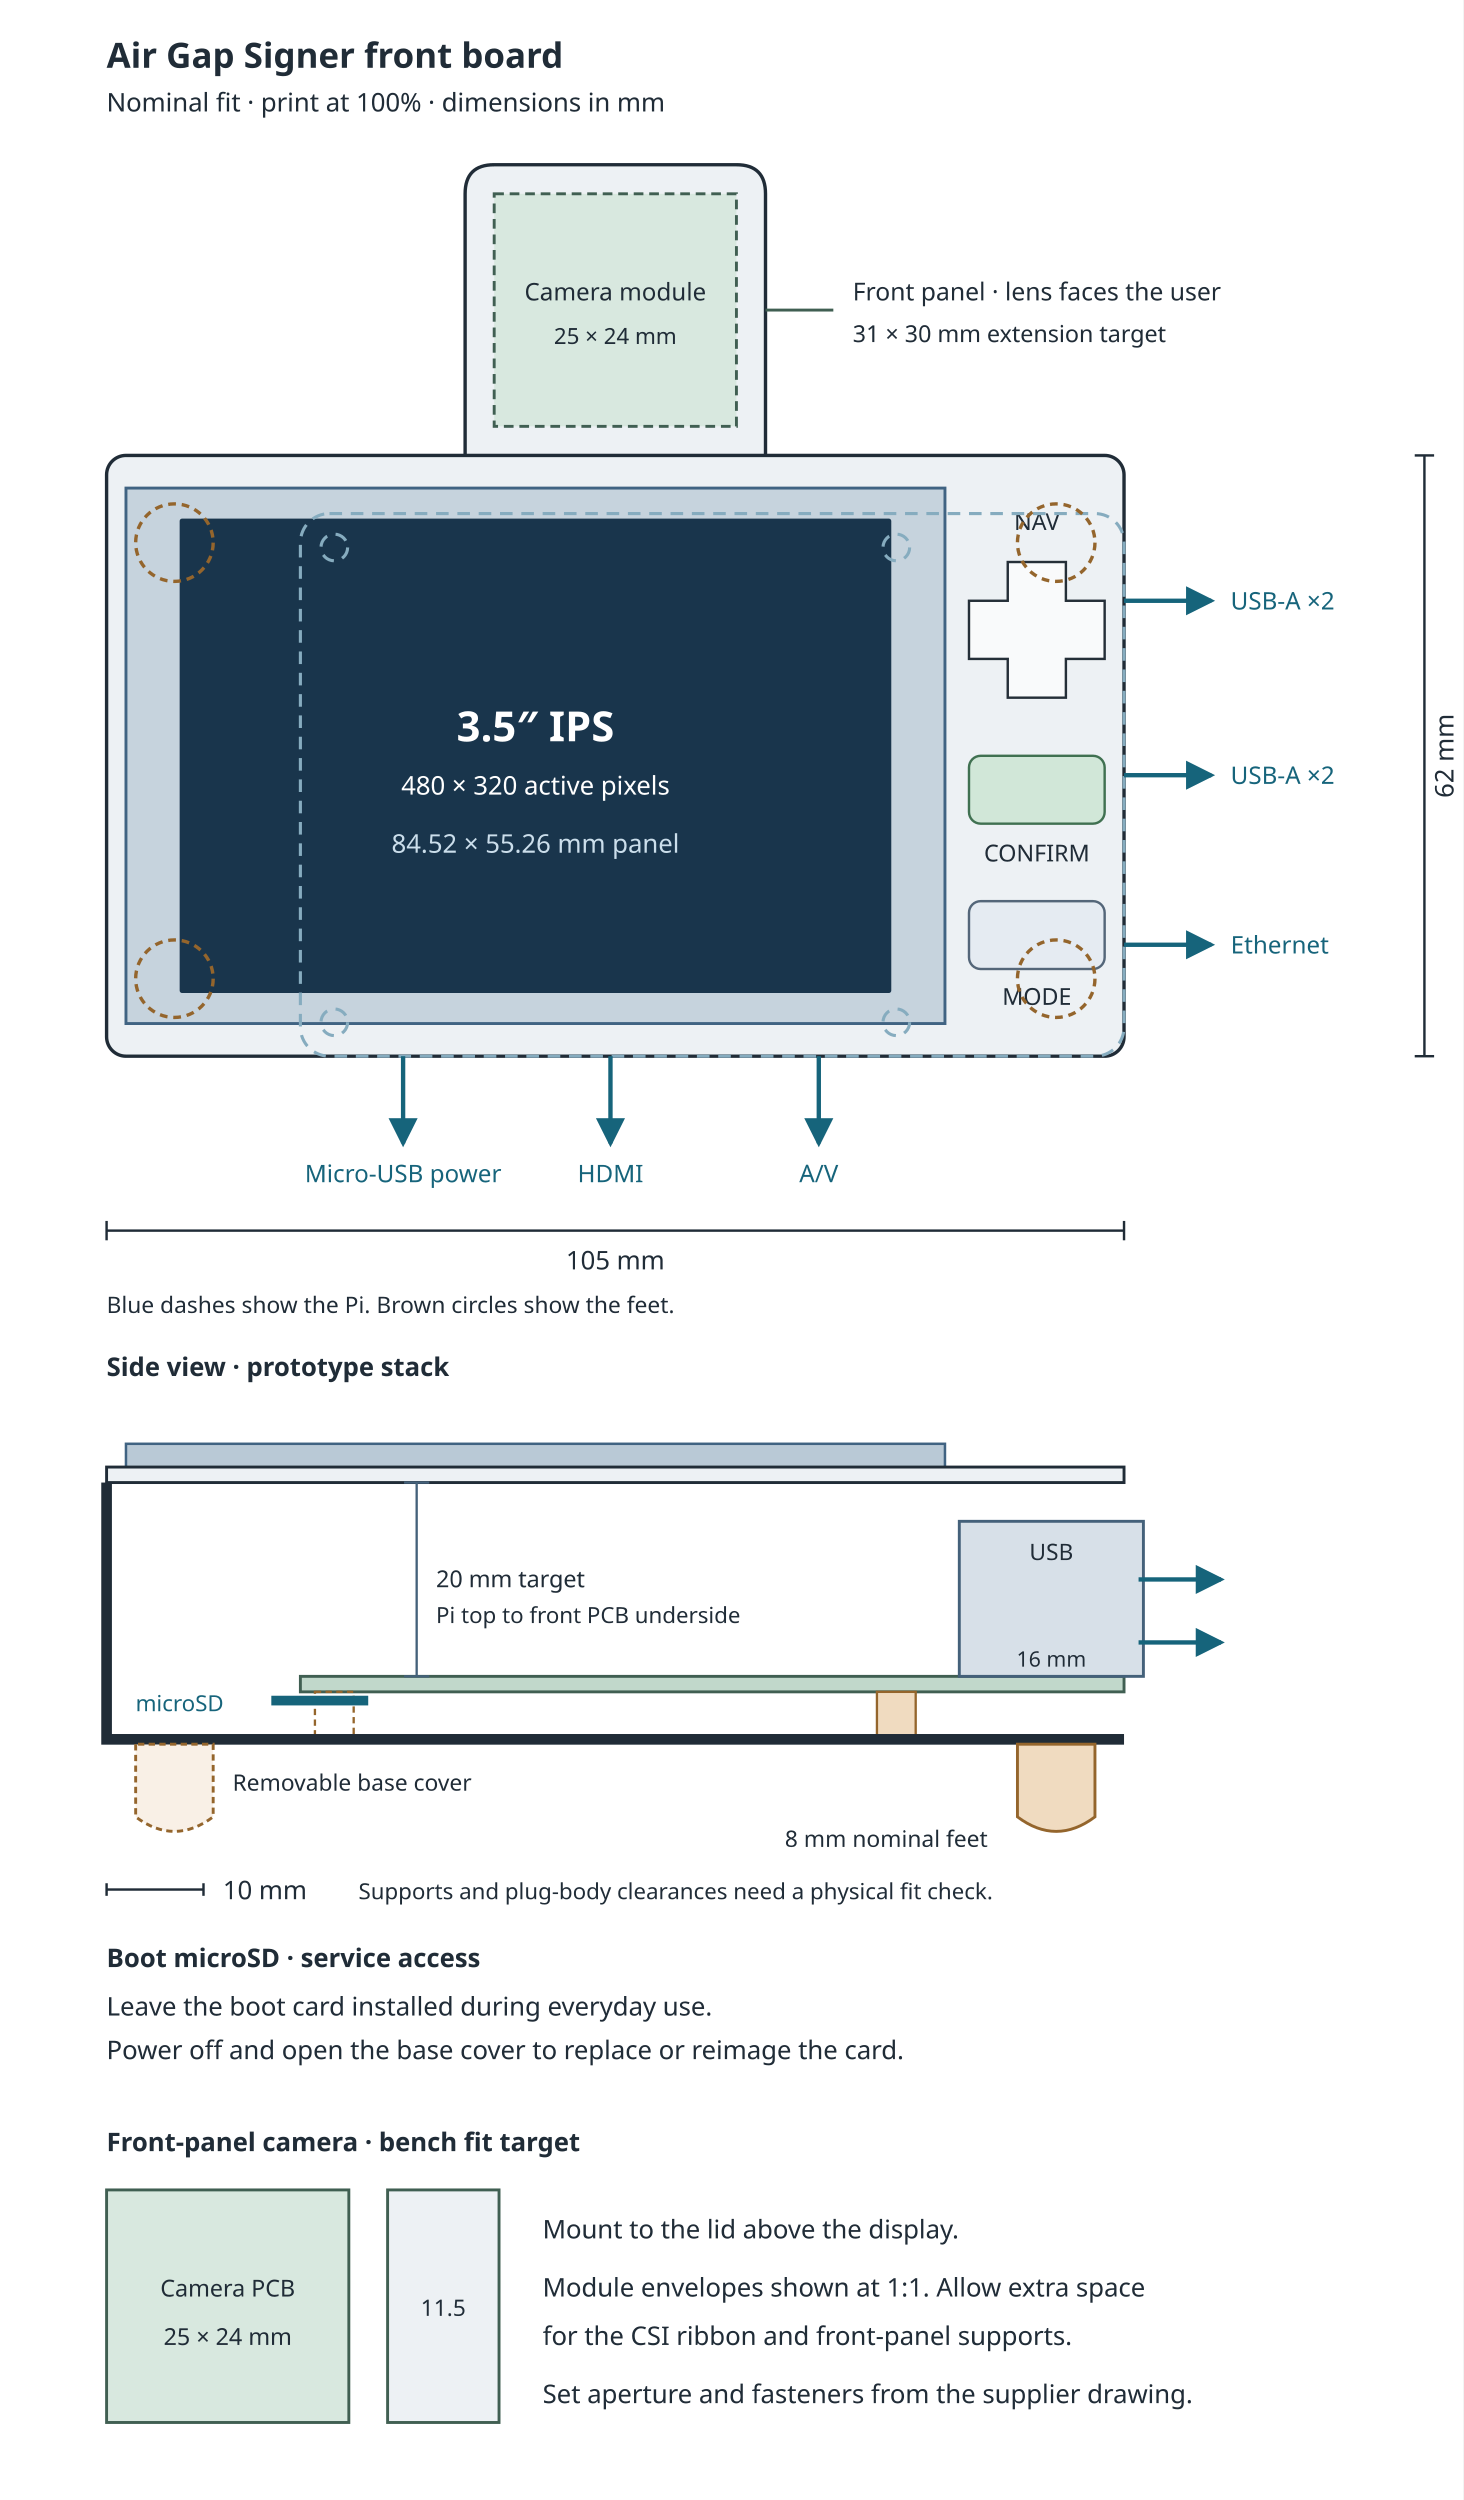
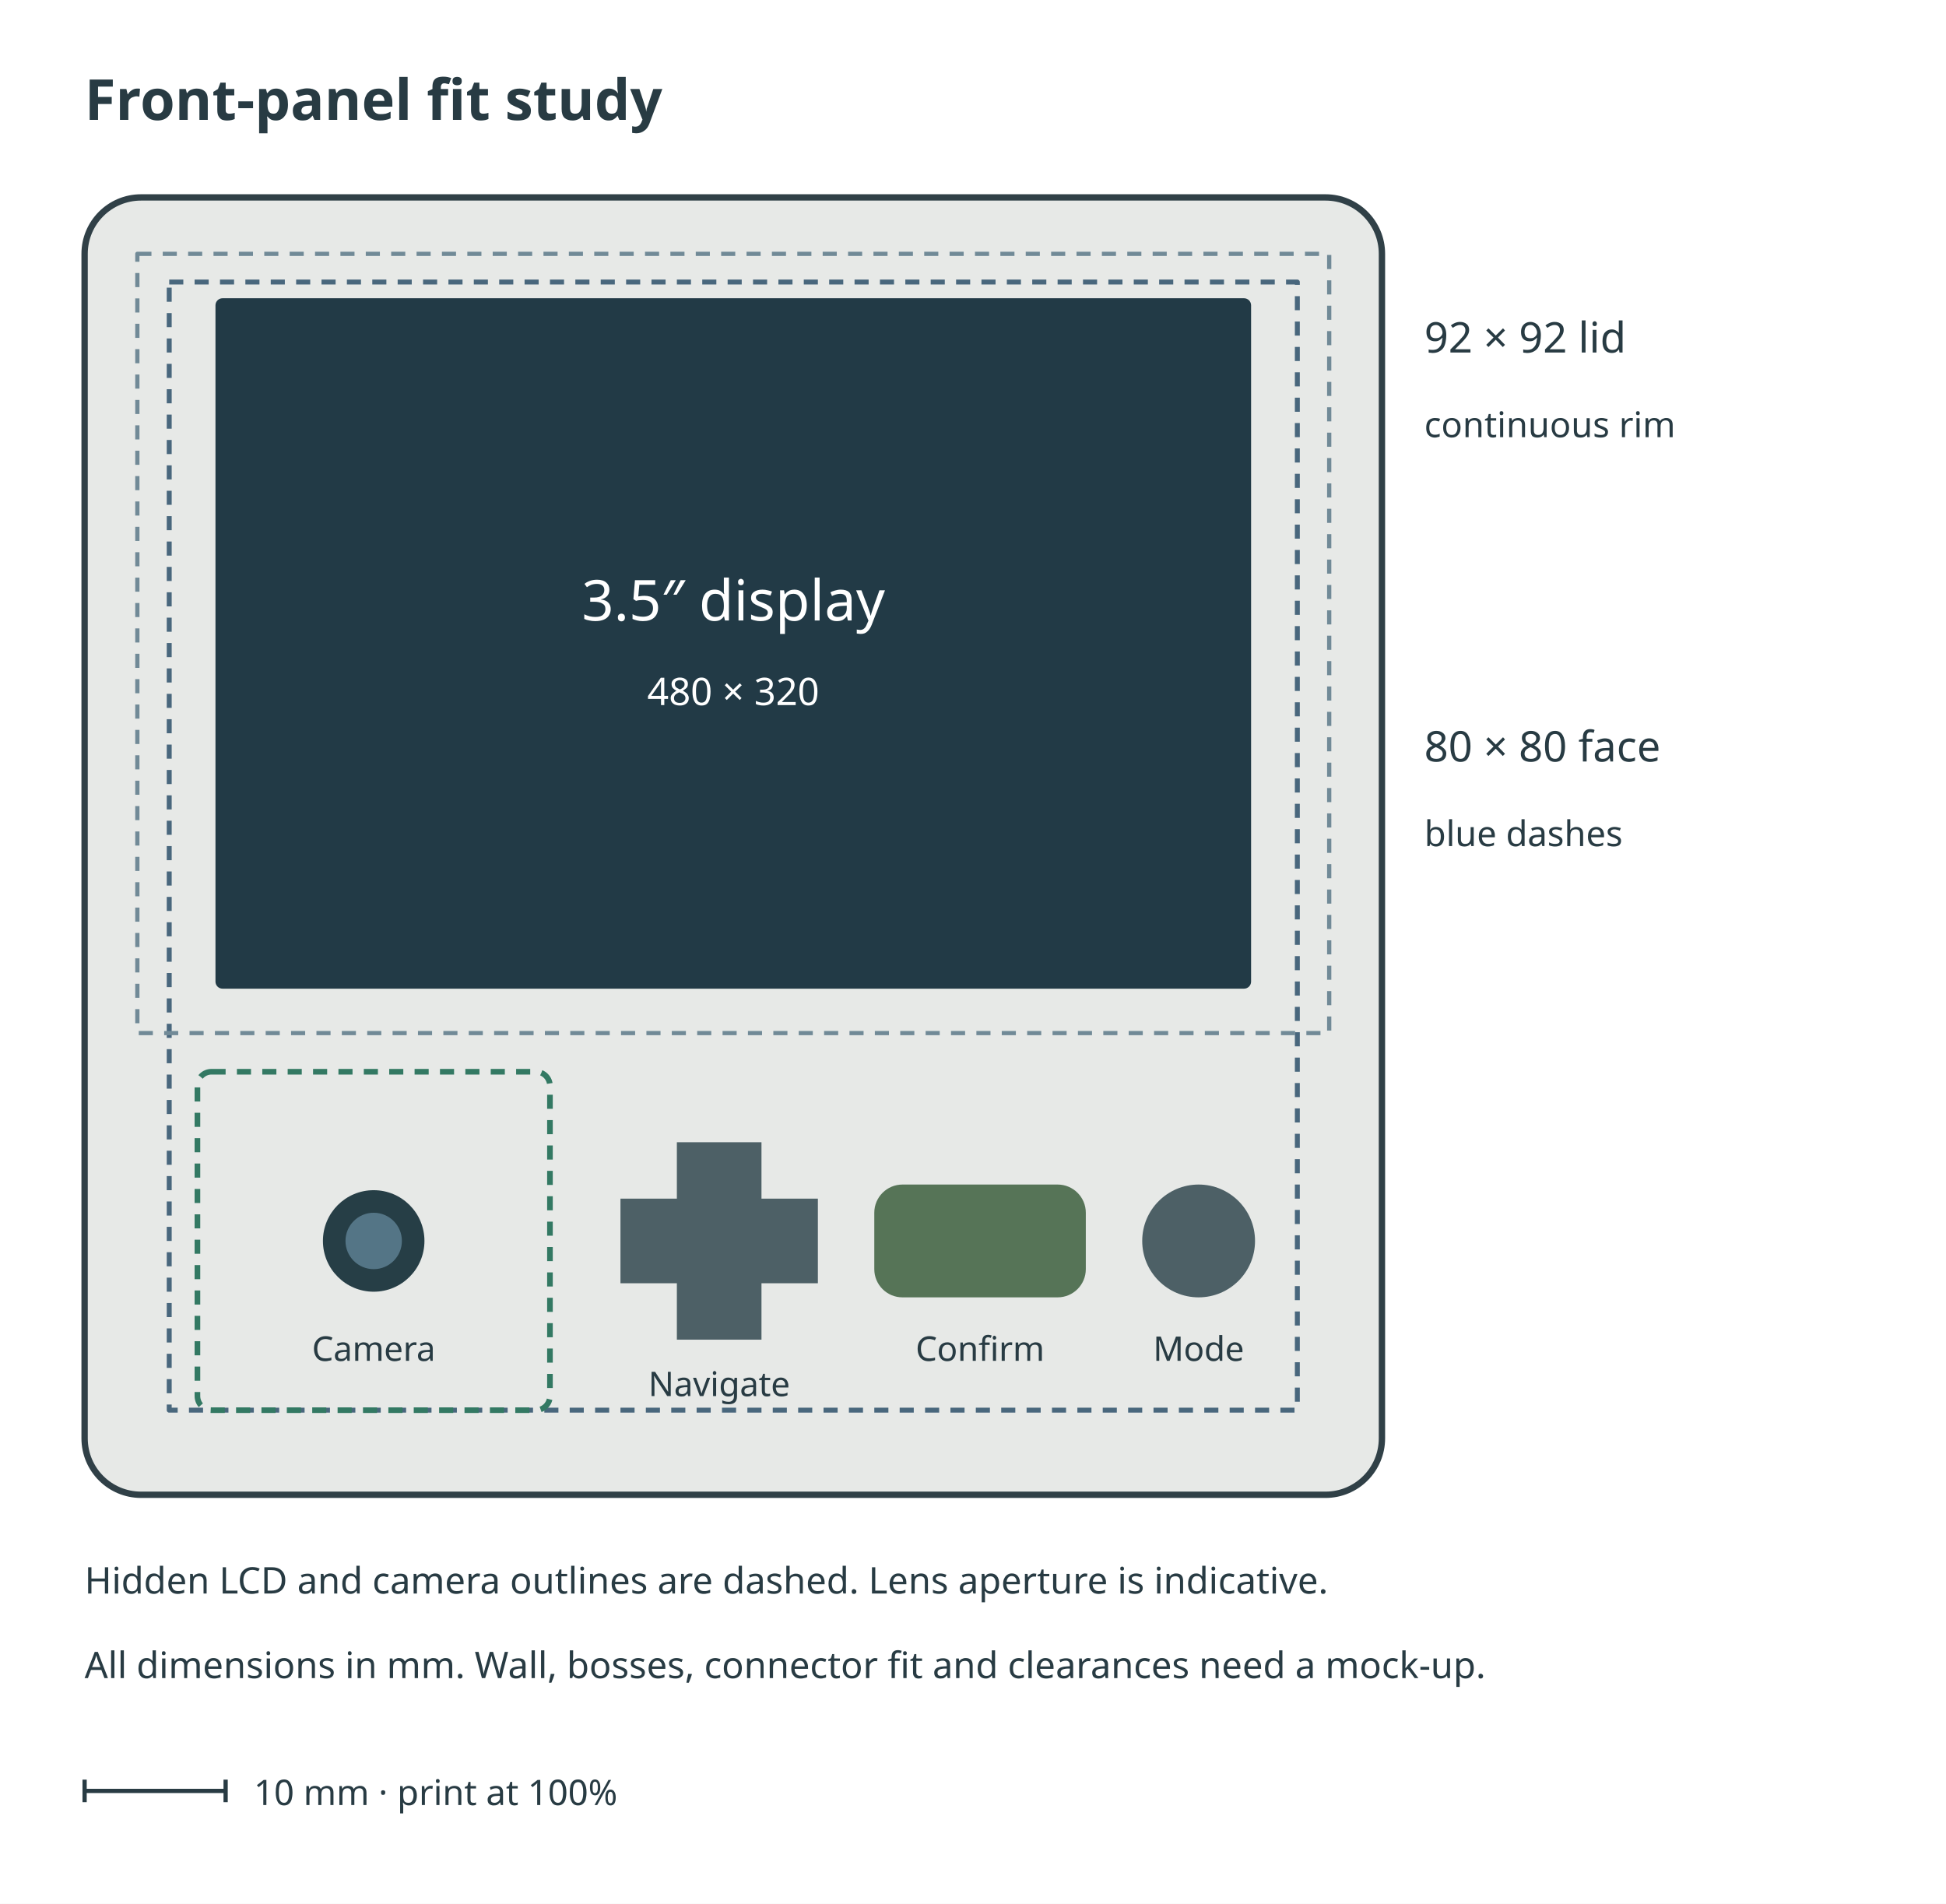
- <svg xmlns="http://www.w3.org/2000/svg" width="151mm" height="258mm" viewBox="0 0 151 258">
-   <defs>
-     <marker id="arrow" markerWidth="3" markerHeight="3" refX="2.6" refY="1.5" orient="auto-start-reverse" markerUnits="userSpaceOnUse">
-       <path d="M0 0l3 1.5L0 3z" fill="#16647b" />
-     </marker>
-   </defs>
-   <rect width="151" height="258" fill="#fff" />
-   <g font-family="sans-serif" fill="#202c37" font-size="2.65">
-     <text x="11" y="7" font-weight="bold" font-size="3.6">Air Gap Signer front board</text>
-     <text x="11" y="11.5">Nominal fit · print at 100% · dimensions in mm</text>
-     <g transform="translate(0 30)">
-       <g transform="translate(11 17)">
-         <path d="M37 1v-28q0-3 3-3h25q3 0 3 3V1" fill="#edf1f4" stroke="#202c37" stroke-width=".35" />
-         <rect x="40" y="-27" width="25" height="24" fill="#d8e8df" stroke="#405f52" stroke-width=".3" stroke-dasharray="1 .6" />
-         <text x="52.5" y="-16" text-anchor="middle" font-size="2.5">Camera module</text>
-         <text x="52.5" y="-11.5" text-anchor="middle" font-size="2.3">25 × 24 mm</text>
-         <path d="M68 -15h7" stroke="#405f52" stroke-width=".3" />
-         <text x="77" y="-16" font-size="2.55">Front panel · lens faces the user</text>
-         <text x="77" y="-11.7" font-size="2.4">31 × 30 mm extension target</text>
-         <rect width="105" height="62" rx="2" fill="#edf1f4" stroke="#202c37" stroke-width=".35" />
-         <rect x="2" y="3.37" width="84.52" height="55.26" fill="#b9c9d6" fill-opacity=".76" stroke="#406382" stroke-width=".3" />
-         <rect x="7.54" y="6.52" width="73.44" height="48.96" rx=".25" fill="#19354c" />
-         <g text-anchor="middle">
-           <text x="44.26" y="29.5" fill="#fff" font-size="4.3" font-weight="bold">3.5″ IPS</text>
-           <text x="44.26" y="35" fill="#fff">480 × 320 active pixels</text>
-           <text x="44.26" y="41" fill="#cbdeeb">84.52 × 55.26 mm panel</text>
-           <text x="96" y="7.7" font-size="2.4">NAV</text>
-           <text x="96" y="41.9" font-size="2.4">CONFIRM</text>
-           <text x="96" y="56.7" font-size="2.4">MODE</text>
-         </g>
-         <path d="M93 11h6v4h4v6h-4v4h-6v-4h-4v-6h4z" stroke="#252f38" stroke-width=".25" fill="#f9fafb" />
-         <rect x="89" y="31" width="14" height="7" rx="1.2" stroke="#407151" stroke-width=".25" fill="#d1e7d8" />
-         <rect x="89" y="46" width="14" height="7" rx="1.2" stroke="#546679" stroke-width=".25" fill="#e5ebf2" />
-         <g fill="none" stroke="#86acbf" stroke-width=".32" stroke-dasharray="1.3 .9">
-           <rect x="20" y="6" width="85" height="56" rx="3" />
-           <circle cx="23.5" cy="9.5" r="1.375" />
-           <circle cx="81.5" cy="9.5" r="1.375" />
-           <circle cx="23.5" cy="58.5" r="1.375" />
-           <circle cx="81.5" cy="58.5" r="1.375" />
-         </g>
-         <g fill="none" stroke="#94652c" stroke-width=".35" stroke-dasharray=".8 .6">
-           <circle cx="7" cy="9" r="4" />
-           <circle cx="98" cy="9" r="4" />
-           <circle cx="7" cy="54" r="4" />
-           <circle cx="98" cy="54" r="4" />
-         </g>
-         <g fill="none" stroke="#16647b" stroke-width=".45" marker-end="url(#arrow)">
-           <path d="M105 15h9" />
-           <path d="M105 33h9" />
-           <path d="M105 50.5h9" />
-           <path d="M30.6 62v9" />
-           <path d="M52 62v9" />
-           <path d="M73.5 62v9" />
-         </g>
-         <g fill="#16647b" font-size="2.5">
-           <text x="116" y="15.9">USB-A ×2</text>
-           <text x="116" y="33.9">USB-A ×2</text>
-           <text x="116" y="51.4">Ethernet</text>
-           <text x="30.6" y="75" text-anchor="middle">Micro-USB power</text>
-           <text x="52" y="75" text-anchor="middle">HDMI</text>
-           <text x="73.5" y="75" text-anchor="middle">A/V</text>
-         </g>
-         <path d="M0 79v2m0-1h105m0-1v2 M135 0h2m-1 0v62m-1 0h2" fill="none" stroke="#202c37" stroke-width=".25" />
-         <text x="52.5" y="84" text-anchor="middle">105 mm</text>
-         <text x="139" y="31" text-anchor="middle" transform="rotate(-90 139 31)">62 mm</text>
-       </g>
-       <text x="11" y="105.5" font-size="2.35">Blue dashes show the Pi. Brown circles show the feet.</text>
-       <text x="11" y="112" font-weight="bold">Side view · prototype stack</text>
-       <g transform="translate(11 119)">
-         <path d="M2 2.4V0h84.52v2.4" fill="#b9c9d6" stroke="#406382" stroke-width=".26" />
-         <rect y="2.4" width="105" height="1.6" fill="#edf1f4" stroke="#202c37" stroke-width=".3" />
-         <rect x="20" y="24" width="85" height="1.6" fill="#c1d8cb" stroke="#405f52" stroke-width=".3" />
-         <rect x="88" y="8" width="19" height="16" fill="#d7e0e8" stroke="#44617a" stroke-width=".3" />
-         <g stroke="#16647b" stroke-width=".45" marker-end="url(#arrow)">
-           <path d="M106.5 14h8.5" />
-           <path d="M106.5 20.5h8.5" />
-         </g>
-         <rect x="21.5" y="25.6" width="4" height="4.9" fill="none" stroke="#94652c" stroke-width=".24" stroke-dasharray=".65 .45" />
-         <rect x="79.5" y="25.6" width="4" height="4.9" fill="#f0dbc0" stroke="#94652c" stroke-width=".24" />
-         <path d="M0 4v26.5h105" fill="none" stroke="#202c37" stroke-width="1.1" />
-         <path d="M3 31v7.5q4 3 8 0V31z" fill="#f0dbc0" fill-opacity=".4" stroke="#94652c" stroke-width=".3" stroke-dasharray=".65 .45" />
-         <path d="M94 31v7.5q4 3 8 0V31z" fill="#f0dbc0" stroke="#94652c" stroke-width=".3" />
-         <rect x="17" y="26" width="10" height="1" fill="#16647b" />
-         <text x="3" y="27.6" fill="#16647b" font-size="2.3">microSD</text>
-         <path d="M32 4v20m-1.3-20h2.6m-2.6 20h2.6" stroke="#44617a" stroke-width=".24" />
-         <text x="34" y="14.8" font-size="2.4">20 mm target</text>
-         <text x="34" y="18.5" font-size="2.3">Pi top to front PCB underside</text>
-         <text x="97.5" y="12" text-anchor="middle" font-size="2.35">USB</text>
-         <text x="97.5" y="23" text-anchor="middle" font-size="2.2">16 mm</text>
-         <text x="13" y="35.8" font-size="2.35">Removable base cover</text>
-         <text x="70" y="41.6" font-size="2.35">8 mm nominal feet</text>
-       </g>
-       <path d="M11 165h10m-10-.65v1.3m10-1.3v1.3" stroke="#202c37" stroke-width=".25" />
-       <text x="23" y="166">10 mm</text>
-       <text x="37" y="166" font-size="2.3">Supports and plug-body clearances need a physical fit check.</text>
-       <text x="11" y="173" font-weight="bold">Boot microSD · service access</text>
-       <text x="11" y="178">Leave the boot card installed during everyday use.</text>
-       <text x="11" y="182.5">Power off and open the base cover to replace or reimage the card.</text>
-       <text x="11" y="192" font-weight="bold">Front-panel camera · bench fit target</text>
-       <rect x="11" y="196" width="25" height="24" fill="#d8e8df" stroke="#405f52" stroke-width=".3" />
-       <text x="23.5" y="207" text-anchor="middle" font-size="2.4">Camera PCB</text>
-       <text x="23.5" y="212" text-anchor="middle" font-size="2.4">25 × 24 mm</text>
-       <rect x="40" y="196" width="11.5" height="24" fill="#edf1f4" stroke="#405f52" stroke-width=".3" />
-       <text x="45.75" y="209" text-anchor="middle" font-size="2.35">11.5</text>
-       <text x="56" y="201">Mount to the lid above the display.</text>
-       <text x="56" y="207">Module envelopes shown at 1:1. Allow extra space</text>
-       <text x="56" y="212">for the CSI ribbon and front-panel supports.</text>
-       <text x="56" y="218">Set aperture and fasteners from the supplier drawing.</text>
+ <svg xmlns="http://www.w3.org/2000/svg" width="138mm" height="135mm" viewBox="0 0 138 135" font-family="sans-serif">
+   <rect width="138" height="135" fill="white" />
+   <g transform="translate(6 14)" stroke-linejoin="round">
+     <rect id="lid" width="92" height="92" rx="4" fill="#e7e9e7" stroke="#304047" stroke-width=".45" />
+     <rect id="face" x="6" y="6" width="80" height="80" fill="none" stroke="#49677d" stroke-width=".35" stroke-dasharray="1 .8" />
+     <rect id="lcd" x="3.74" y="4" width="84.52" height="55.26" fill="none" stroke="#718a97" stroke-width=".3" stroke-dasharray="1 .8" />
+     <rect id="display" x="9.28" y="7.15" width="73.44" height="48.96" rx=".5" fill="#223a46" />
+     <g text-anchor="middle" fill="#fff">
+       <text x="46" y="30" font-size="4">3.5″ display</text>
+       <text x="46" y="36" font-size="2.7">480 × 320</text>
+     </g>
+     <rect id="camera" x="8" y="62" width="25" height="24" rx="1" fill="none" stroke="#337963" stroke-width=".4" stroke-dasharray="1 .8" />
+     <circle cx="20.5" cy="74" r="3.6" fill="#263e46" />
+     <circle cx="20.5" cy="74" r="2" fill="#547586" />
+     <path d="M42 67h6v4h4v6h-4v4h-6v-4h-4v-6h4z" fill="#4d6066" />
+     <rect x="56" y="70" width="15" height="8" rx="2" fill="#567457" />
+     <circle cx="79" cy="74" r="4" fill="#4d6066" />
+     <g font-size="2.4" fill="#283b43" text-anchor="middle">
+       <text x="20.5" y="82.5">Camera</text>
+       <text x="45" y="85">Navigate</text>
+       <text x="63.5" y="82.5">Confirm</text>
+       <text x="79" y="82.5">Mode</text>
    </g>
  </g>
+   <g fill="#283b43">
+     <text x="6" y="8.5" font-size="4" font-weight="bold">Front-panel fit study</text>
+     <text x="101" y="25" font-size="3">92 × 92 lid</text>
+     <text x="101" y="31" font-size="2.5">continuous rim</text>
+     <text x="101" y="54" font-size="3">80 × 80 face</text>
+     <text x="101" y="60" font-size="2.5">blue dashes</text>
+     <text x="6" y="113" font-size="2.6">Hidden LCD and camera outlines are dashed. Lens aperture is indicative.</text>
+     <text x="6" y="119" font-size="2.6">All dimensions in mm. Wall, bosses, connector fit and clearances need a mock-up.</text>
+     <path d="M6 127h10m-10-.8v1.6m10-1.6v1.6" stroke="#283b43" stroke-width=".3" />
+     <text x="18" y="128" font-size="2.5">10 mm · print at 100%</text>
+   </g>
</svg>
